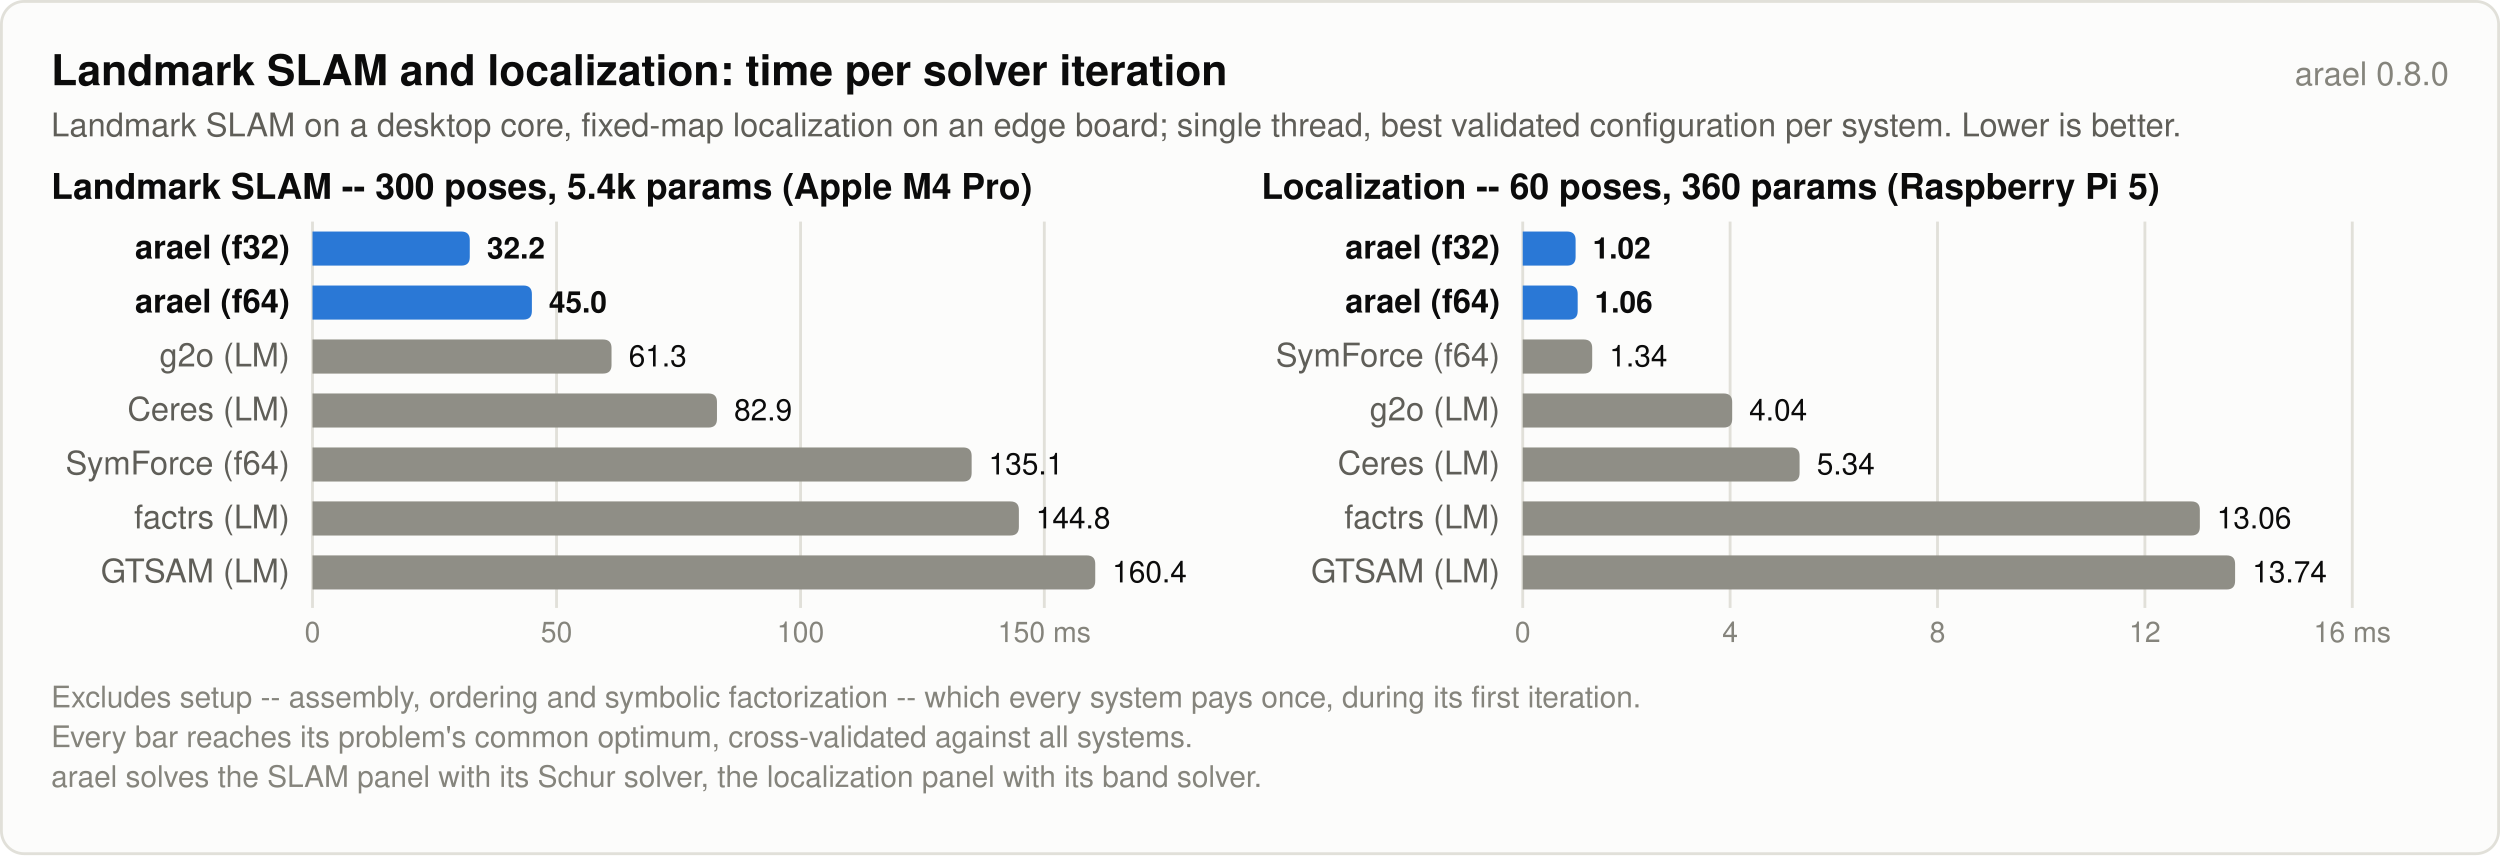
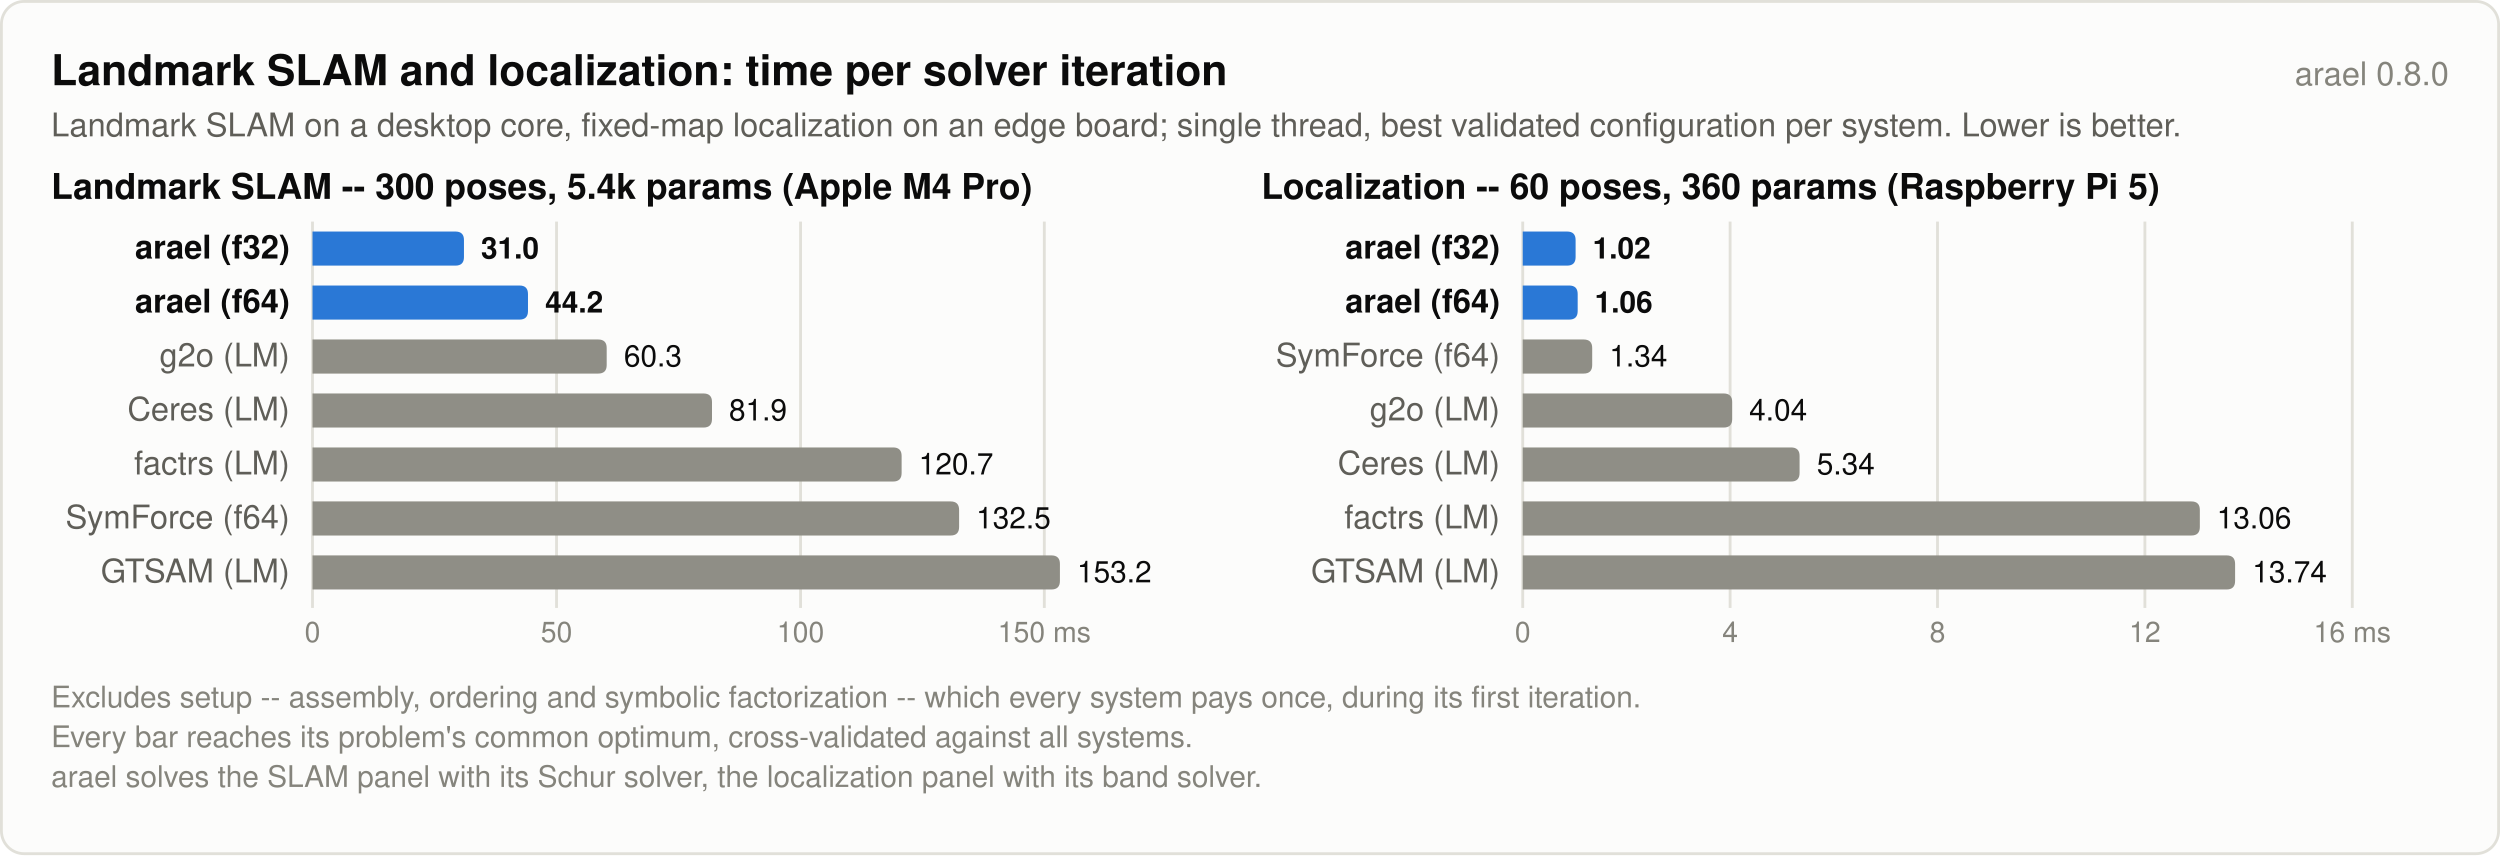
<svg xmlns="http://www.w3.org/2000/svg" width="880" height="301" viewBox="0 0 880 301" font-family="ui-sans-serif, system-ui, -apple-system, 'Segoe UI', Helvetica, Arial, sans-serif">
  <rect x="0.5" y="0.5" width="879" height="300" rx="8" fill="#fcfcfb" stroke="#e1e0d9" />
  <text x="18" y="30" font-size="15" font-weight="600" fill="#0b0b0b">Landmark SLAM and localization: time per solver iteration</text>
  <text x="862" y="30" font-size="11.5" text-anchor="end" fill="#85847c">arael 0.8.0</text>
  <text x="18" y="48" font-size="11.5" fill="#5f5e58">Landmark SLAM on a desktop core, fixed-map localization on an edge board; single thread, best validated configuration per system. Lower is better.</text>
  <text x="18" y="70" font-size="12.5" font-weight="600" fill="#0b0b0b">Landmark SLAM -- 300 poses, 5.4k params (Apple M4 Pro)</text>
  <line x1="110.0" y1="78" x2="110.0" y2="214" stroke="#e1e0d9" stroke-width="1" />
  <text x="110.0" y="226" font-size="10" text-anchor="middle" fill="#85847c">0</text>
  <line x1="195.9" y1="78" x2="195.9" y2="214" stroke="#e1e0d9" stroke-width="1" />
  <text x="195.9" y="226" font-size="10" text-anchor="middle" fill="#85847c">50</text>
  <line x1="281.8" y1="78" x2="281.8" y2="214" stroke="#e1e0d9" stroke-width="1" />
  <text x="281.8" y="226" font-size="10" text-anchor="middle" fill="#85847c">100</text>
  <line x1="367.6" y1="78" x2="367.6" y2="214" stroke="#e1e0d9" stroke-width="1" />
  <text x="367.6" y="226" font-size="10" text-anchor="middle" fill="#85847c">150 ms</text>
  <text x="102" y="91.0" font-size="11.5" text-anchor="end" font-weight="600" fill="#0b0b0b">arael (f32)</text>
-   <path d="M110,81.5 L162.36,81.5 Q165.36,81.5 165.36,84.5 L165.36,90.5 Q165.36,93.5 162.36,93.5 L110,93.5 Z" fill="#2a78d6" />
-   <text x="171.4" y="91.0" font-size="10.5" font-weight="600" fill="#0b0b0b">32.2</text>
+   <path d="M110,81.5 L160.316,81.5 Q163.316,81.5 163.316,84.5 L163.316,90.5 Q163.316,93.5 160.316,93.5 L110,93.5 Z" fill="#2a78d6" />
+   <text x="169.3" y="91.0" font-size="10.5" font-weight="600" fill="#0b0b0b">31.0</text>
  <text x="102" y="110.0" font-size="11.5" text-anchor="end" font-weight="600" fill="#0b0b0b">arael (f64)</text>
-   <path d="M110,100.5 L184.225,100.5 Q187.225,100.5 187.225,103.5 L187.225,109.5 Q187.225,112.5 184.225,112.5 L110,112.5 Z" fill="#2a78d6" />
-   <text x="193.2" y="110.0" font-size="10.5" font-weight="600" fill="#0b0b0b">45.0</text>
+   <path d="M110,100.5 L182.851,100.5 Q185.851,100.5 185.851,103.5 L185.851,109.5 Q185.851,112.5 182.851,112.5 L110,112.5 Z" fill="#2a78d6" />
+   <text x="191.9" y="110.0" font-size="10.5" font-weight="600" fill="#0b0b0b">44.2</text>
  <text x="102" y="129.0" font-size="11.5" text-anchor="end" fill="#5f5e58">g2o (LM)</text>
-   <path d="M110,119.5 L212.257,119.5 Q215.257,119.5 215.257,122.5 L215.257,128.5 Q215.257,131.5 212.257,131.5 L110,131.5 Z" fill="#8f8e86" />
-   <text x="221.3" y="129.0" font-size="10.5" fill="#0b0b0b">61.3</text>
+   <path d="M110,119.5 L210.557,119.5 Q213.557,119.5 213.557,122.5 L213.557,128.5 Q213.557,131.5 210.557,131.5 L110,131.5 Z" fill="#8f8e86" />
+   <text x="219.6" y="129.0" font-size="10.5" fill="#0b0b0b">60.3</text>
  <text x="102" y="148.0" font-size="11.5" text-anchor="end" fill="#5f5e58">Ceres (LM)</text>
-   <path d="M110,138.5 L249.376,138.5 Q252.376,138.5 252.376,141.5 L252.376,147.5 Q252.376,150.5 249.376,150.5 L110,150.5 Z" fill="#8f8e86" />
-   <text x="258.4" y="148.0" font-size="10.5" fill="#0b0b0b">82.9</text>
-   <text x="102" y="167.0" font-size="11.5" text-anchor="end" fill="#5f5e58">SymForce (f64)</text>
-   <path d="M110,157.5 L339.02,157.5 Q342.02,157.5 342.02,160.5 L342.02,166.5 Q342.02,169.5 339.02,169.5 L110,169.5 Z" fill="#8f8e86" />
-   <text x="348.0" y="167.0" font-size="10.5" fill="#0b0b0b">135.1</text>
-   <text x="102" y="186.0" font-size="11.5" text-anchor="end" fill="#5f5e58">factrs (LM)</text>
-   <path d="M110,176.5 L355.647,176.5 Q358.647,176.5 358.647,179.5 L358.647,185.5 Q358.647,188.5 355.647,188.5 L110,188.5 Z" fill="#8f8e86" />
-   <text x="364.6" y="186.0" font-size="10.5" fill="#0b0b0b">144.8</text>
+   <path d="M110,138.5 L247.624,138.5 Q250.624,138.5 250.624,141.5 L250.624,147.5 Q250.624,150.5 247.624,150.5 L110,150.5 Z" fill="#8f8e86" />
+   <text x="256.6" y="148.0" font-size="10.5" fill="#0b0b0b">81.9</text>
+   <text x="102" y="167.0" font-size="11.5" text-anchor="end" fill="#5f5e58">factrs (LM)</text>
+   <path d="M110,157.5 L314.372,157.5 Q317.372,157.5 317.372,160.5 L317.372,166.5 Q317.372,169.5 314.372,169.5 L110,169.5 Z" fill="#8f8e86" />
+   <text x="323.4" y="167.0" font-size="10.5" fill="#0b0b0b">120.7</text>
+   <text x="102" y="186.0" font-size="11.5" text-anchor="end" fill="#5f5e58">SymForce (f64)</text>
+   <path d="M110,176.5 L334.605,176.5 Q337.605,176.5 337.605,179.5 L337.605,185.5 Q337.605,188.5 334.605,188.5 L110,188.5 Z" fill="#8f8e86" />
+   <text x="343.6" y="186.0" font-size="10.5" fill="#0b0b0b">132.5</text>
  <text x="102" y="205.0" font-size="11.5" text-anchor="end" fill="#5f5e58">GTSAM (LM)</text>
-   <path d="M110,195.5 L382.528,195.5 Q385.528,195.5 385.528,198.5 L385.528,204.5 Q385.528,207.5 382.528,207.5 L110,207.5 Z" fill="#8f8e86" />
-   <text x="391.5" y="205.0" font-size="10.5" fill="#0b0b0b">160.4</text>
+   <path d="M110,195.5 L370.092,195.5 Q373.092,195.5 373.092,198.5 L373.092,204.5 Q373.092,207.5 370.092,207.5 L110,207.5 Z" fill="#8f8e86" />
+   <text x="379.1" y="205.0" font-size="10.5" fill="#0b0b0b">153.2</text>
  <text x="444" y="70" font-size="12.5" font-weight="600" fill="#0b0b0b">Localization -- 60 poses, 360 params (Raspberry Pi 5)</text>
  <line x1="536.0" y1="78" x2="536.0" y2="214" stroke="#e1e0d9" stroke-width="1" />
  <text x="536.0" y="226" font-size="10" text-anchor="middle" fill="#85847c">0</text>
  <line x1="609.0" y1="78" x2="609.0" y2="214" stroke="#e1e0d9" stroke-width="1" />
  <text x="609.0" y="226" font-size="10" text-anchor="middle" fill="#85847c">4</text>
  <line x1="682.0" y1="78" x2="682.0" y2="214" stroke="#e1e0d9" stroke-width="1" />
  <text x="682.0" y="226" font-size="10" text-anchor="middle" fill="#85847c">8</text>
  <line x1="755.0" y1="78" x2="755.0" y2="214" stroke="#e1e0d9" stroke-width="1" />
  <text x="755.0" y="226" font-size="10" text-anchor="middle" fill="#85847c">12</text>
  <line x1="828.0" y1="78" x2="828.0" y2="214" stroke="#e1e0d9" stroke-width="1" />
  <text x="828.0" y="226" font-size="10" text-anchor="middle" fill="#85847c">16 ms</text>
  <text x="528" y="91.0" font-size="11.5" text-anchor="end" font-weight="600" fill="#0b0b0b">arael (f32)</text>
  <path d="M536,81.5 L551.615,81.5 Q554.615,81.5 554.615,84.5 L554.615,90.5 Q554.615,93.5 551.615,93.5 L536,93.5 Z" fill="#2a78d6" />
  <text x="560.6" y="91.0" font-size="10.5" font-weight="600" fill="#0b0b0b">1.02</text>
  <text x="528" y="110.0" font-size="11.5" text-anchor="end" font-weight="600" fill="#0b0b0b">arael (f64)</text>
  <path d="M536,100.5 L552.345,100.5 Q555.345,100.5 555.345,103.5 L555.345,109.5 Q555.345,112.5 552.345,112.5 L536,112.5 Z" fill="#2a78d6" />
  <text x="561.3" y="110.0" font-size="10.5" font-weight="600" fill="#0b0b0b">1.06</text>
  <text x="528" y="129.0" font-size="11.5" text-anchor="end" fill="#5f5e58">SymForce (f64)</text>
  <path d="M536,119.5 L557.455,119.5 Q560.455,119.5 560.455,122.5 L560.455,128.5 Q560.455,131.5 557.455,131.5 L536,131.5 Z" fill="#8f8e86" />
  <text x="566.5" y="129.0" font-size="10.5" fill="#0b0b0b">1.34</text>
  <text x="528" y="148.0" font-size="11.5" text-anchor="end" fill="#5f5e58">g2o (LM)</text>
  <path d="M536,138.5 L606.73,138.5 Q609.73,138.5 609.73,141.5 L609.73,147.5 Q609.73,150.5 606.73,150.5 L536,150.5 Z" fill="#8f8e86" />
  <text x="615.7" y="148.0" font-size="10.5" fill="#0b0b0b">4.04</text>
  <text x="528" y="167.0" font-size="11.5" text-anchor="end" fill="#5f5e58">Ceres (LM)</text>
  <path d="M536,157.5 L630.455,157.5 Q633.455,157.5 633.455,160.5 L633.455,166.5 Q633.455,169.5 630.455,169.5 L536,169.5 Z" fill="#8f8e86" />
  <text x="639.5" y="167.0" font-size="10.5" fill="#0b0b0b">5.34</text>
  <text x="528" y="186.0" font-size="11.5" text-anchor="end" fill="#5f5e58">factrs (LM)</text>
  <path d="M536,176.5 L771.345,176.5 Q774.345,176.5 774.345,179.5 L774.345,185.5 Q774.345,188.5 771.345,188.5 L536,188.5 Z" fill="#8f8e86" />
  <text x="780.3" y="186.0" font-size="10.5" fill="#0b0b0b">13.06</text>
  <text x="528" y="205.0" font-size="11.5" text-anchor="end" fill="#5f5e58">GTSAM (LM)</text>
  <path d="M536,195.5 L783.755,195.5 Q786.755,195.5 786.755,198.5 L786.755,204.5 Q786.755,207.5 783.755,207.5 L536,207.5 Z" fill="#8f8e86" />
  <text x="792.8" y="205.0" font-size="10.5" fill="#0b0b0b">13.74</text>
  <text x="18" y="249" font-size="10.5" fill="#85847c">Excludes setup -- assembly, ordering and symbolic factorization -- which every system pays once, during its first iteration.</text>
  <text x="18" y="263" font-size="10.5" fill="#85847c">Every bar reaches its problem's common optimum, cross-validated against all systems.</text>
  <text x="18" y="277" font-size="10.5" fill="#85847c">arael solves the SLAM panel with its Schur solver, the localization panel with its band solver.</text>
</svg>
